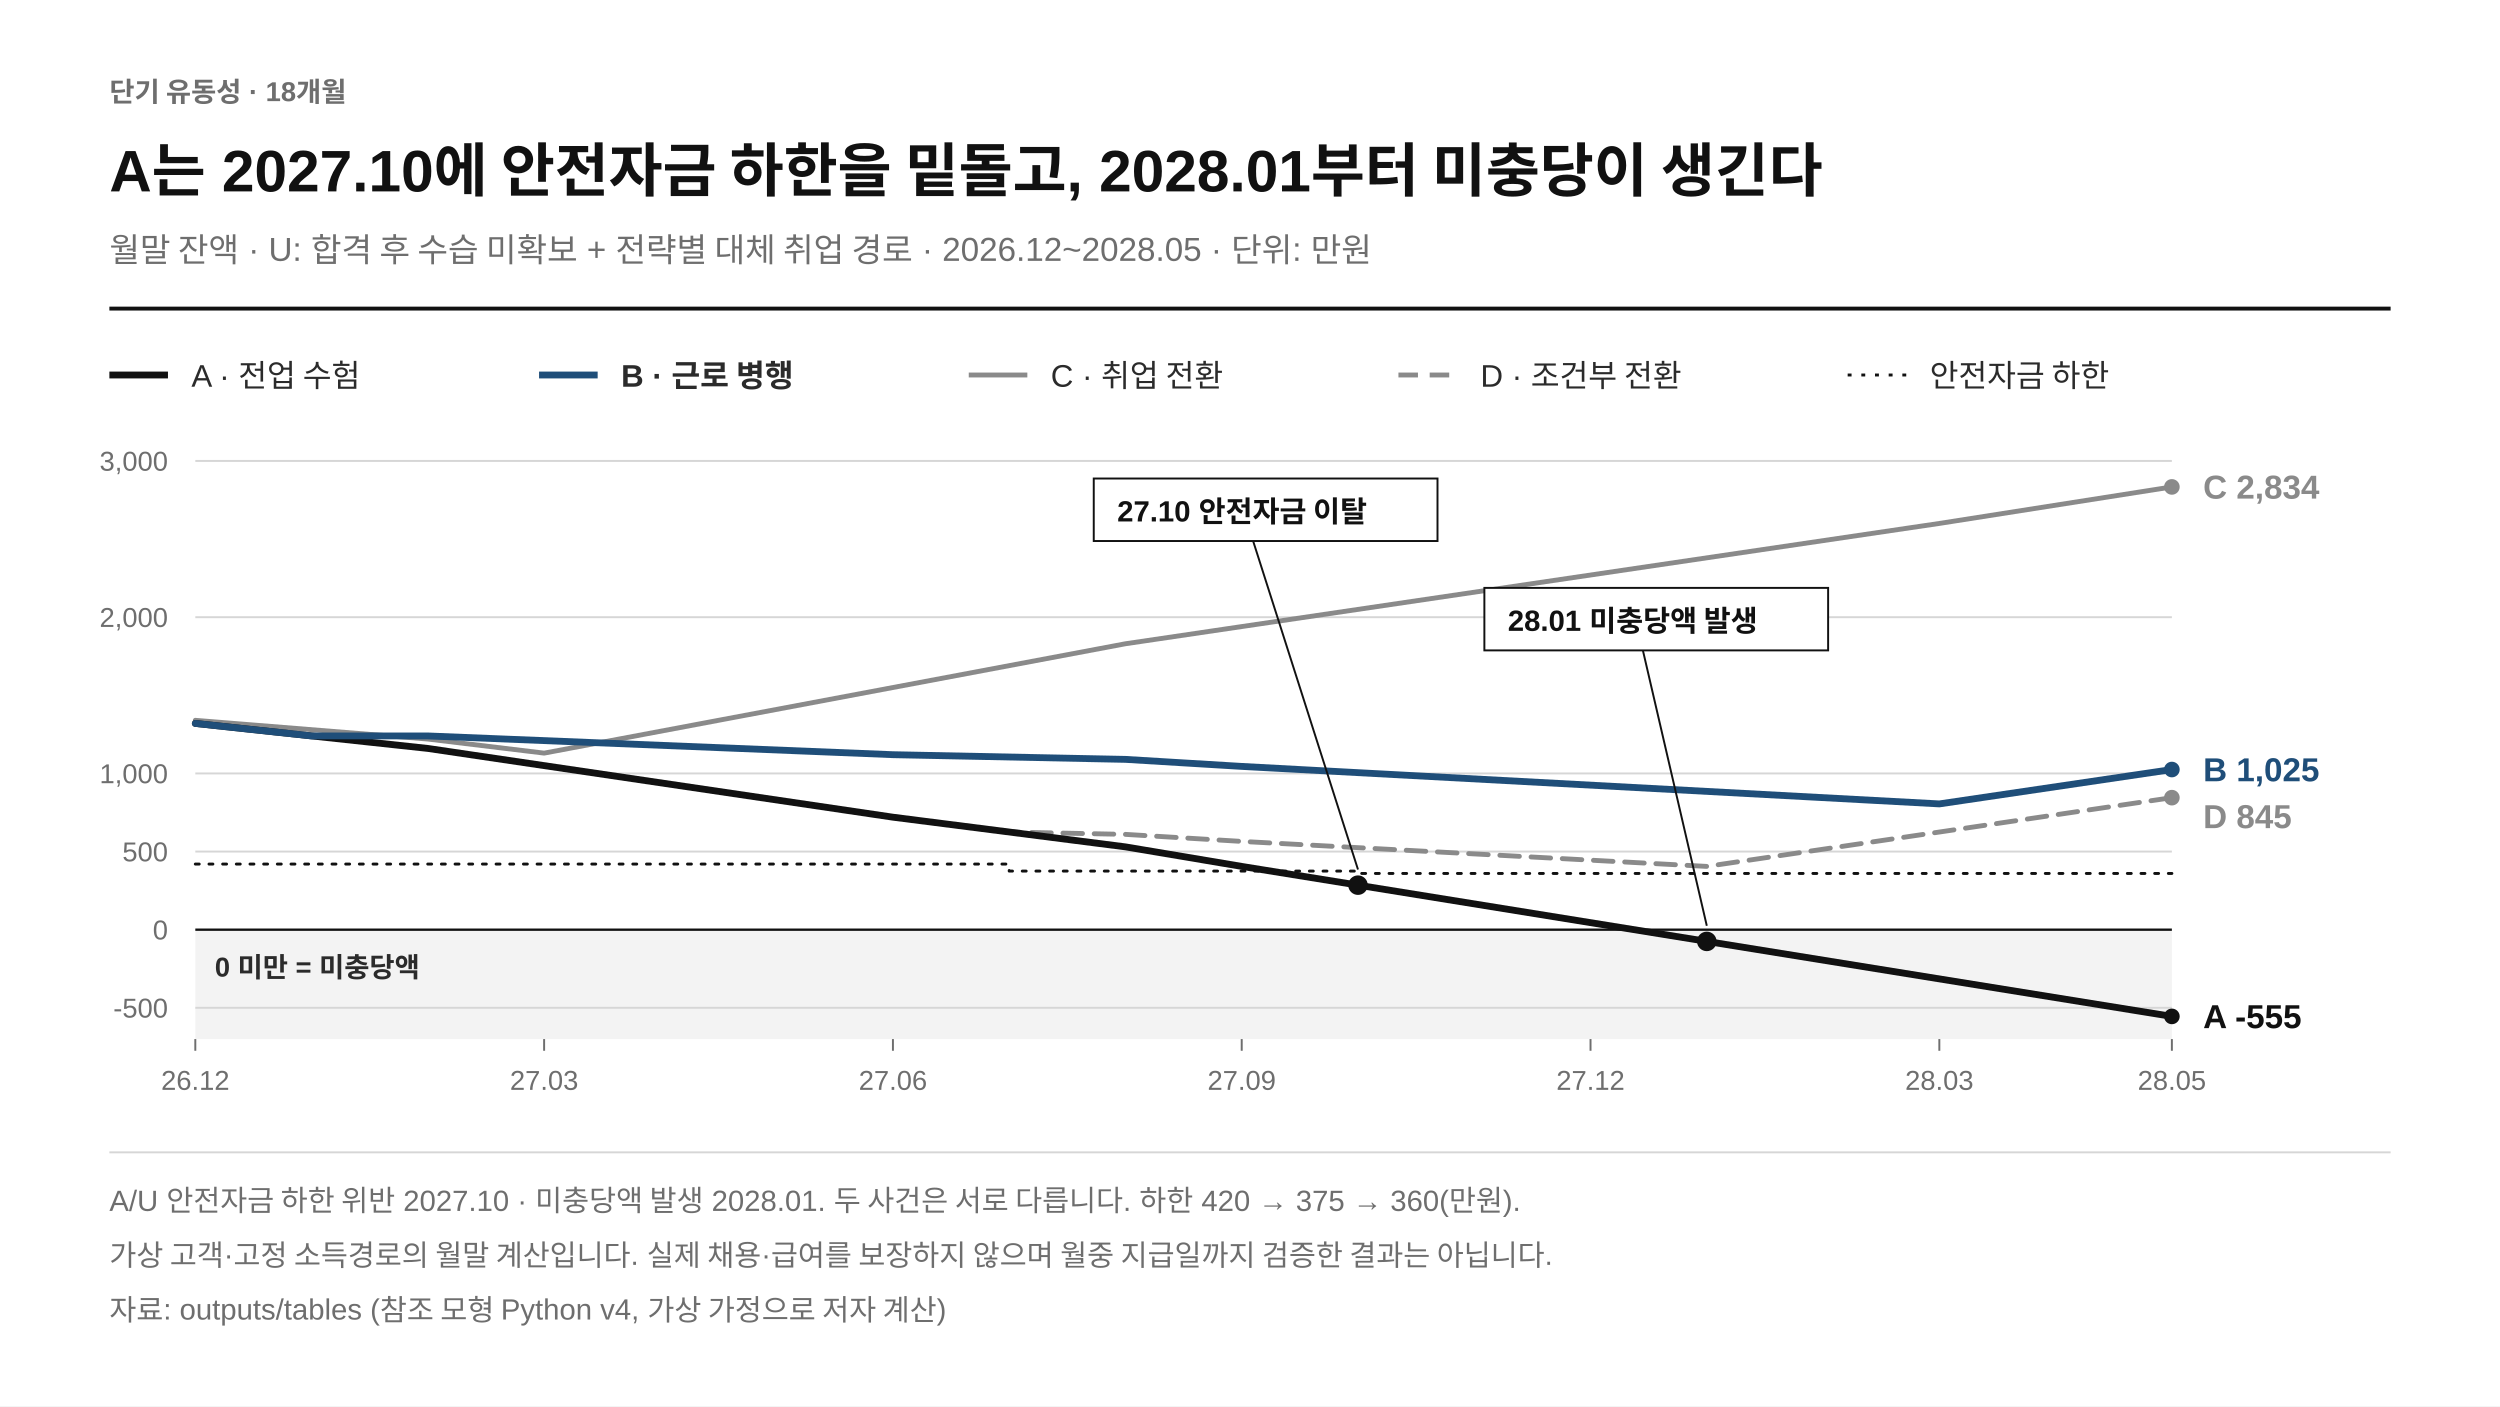
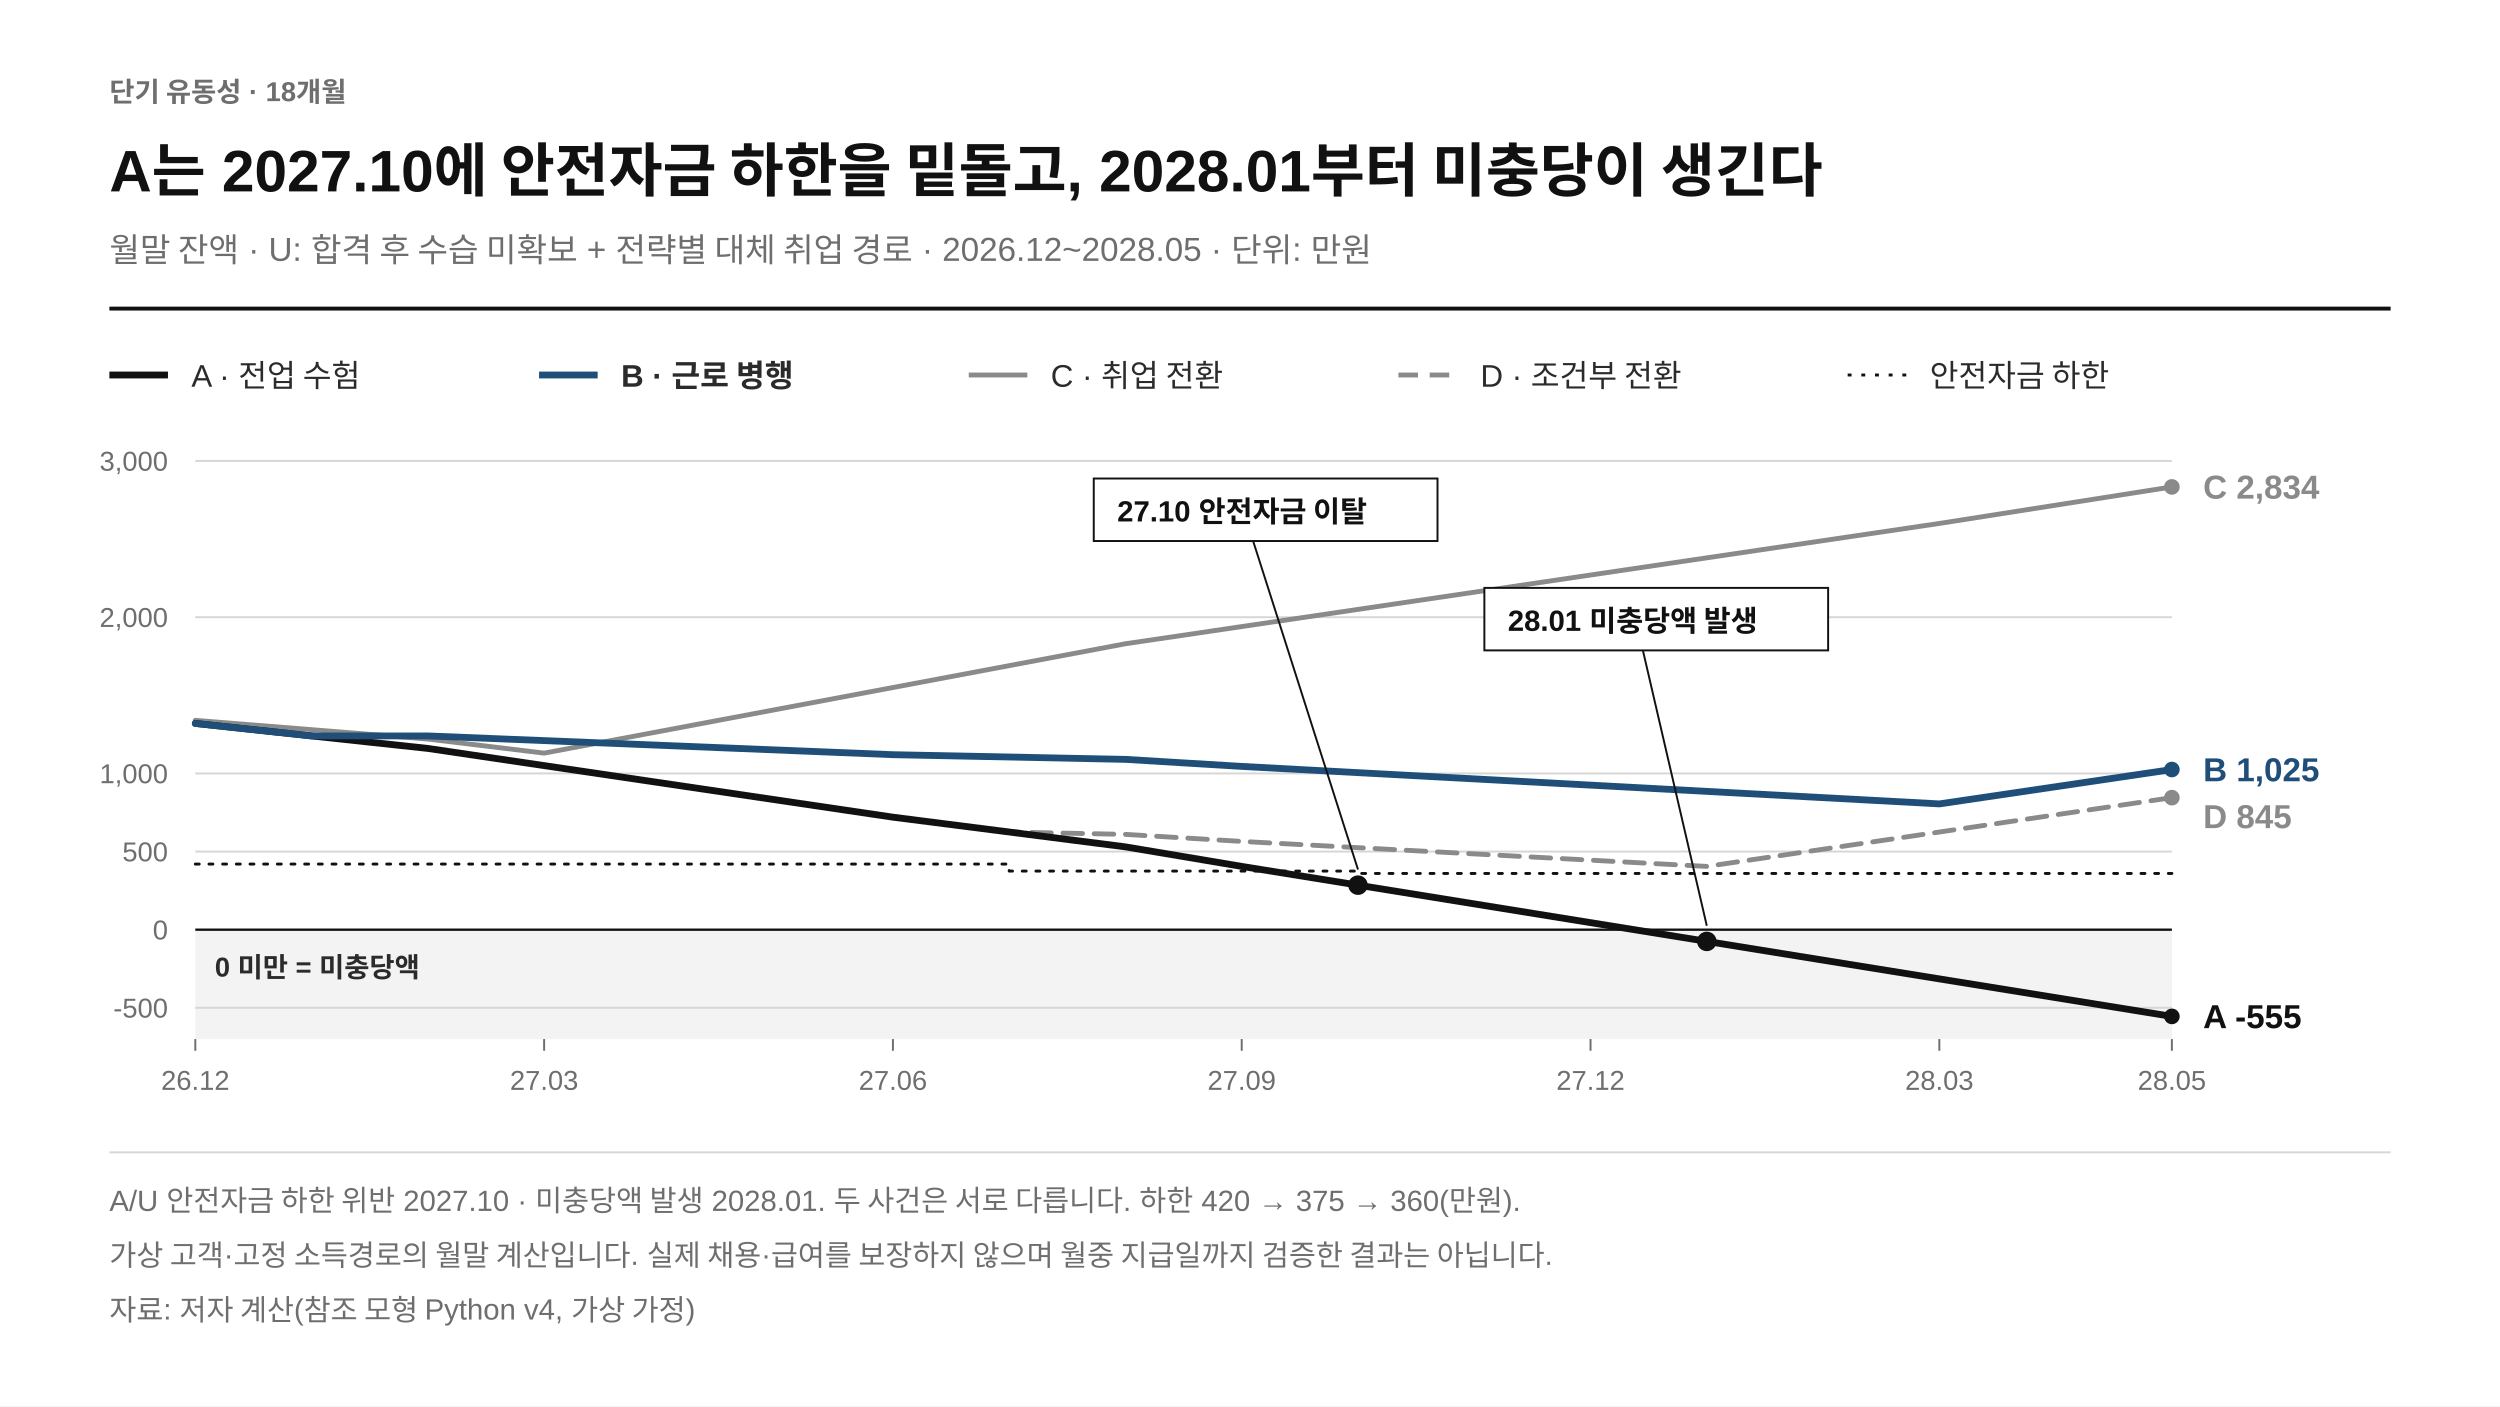
<svg xmlns="http://www.w3.org/2000/svg" viewBox="0 0 1280 720" width="1280" height="720" role="img" aria-labelledby="title desc" style="max-width:100%;height:auto">
  <style>text{font-family:"Noto Sans KR","Malgun Gothic","Apple SD Gothic Neo",Arial,sans-serif}.number{font-family:Arial,"Malgun Gothic",sans-serif;font-variant-numeric:tabular-nums}</style>
  <rect x="0" y="0" width="1280" height="720" rx="0" fill="#FFFFFF" />
  <text x="56" y="52" font-size="14" fill="#6E6E6E" font-weight="700" text-anchor="start">단기 유동성 · 18개월</text>
  <text x="56" y="98" font-size="30" fill="#111111" font-weight="700" text-anchor="start">A는 2027.10에 안전자금 하한을 밑돌고, 2028.01부터 미충당이 생긴다</text>
  <text x="56" y="134" font-size="17" fill="#6E6E6E" font-weight="400" text-anchor="start">월말 잔액 · U: 합격 후 수습 미확보 + 전략별 대체 취업 경로 · 2026.12~2028.05 · 단위: 만원</text>
  <line x1="56" y1="158" x2="1224" y2="158" stroke="#111111" stroke-width="2" />
  <line x1="56" y1="192" x2="86" y2="192" stroke="#111111" stroke-width="3.5" />
  <text x="98" y="198" font-size="16" fill="#2B2B2B" font-weight="400" text-anchor="start">A · 전업 수험</text>
  <line x1="276" y1="192" x2="306" y2="192" stroke="#1F4E79" stroke-width="3.5" />
  <text x="318" y="198" font-size="16" fill="#2B2B2B" font-weight="700" text-anchor="start">B · 근로 병행</text>
  <line x1="496" y1="192" x2="526" y2="192" stroke="#8A8A8A" stroke-width="2.5" />
  <text x="538" y="198" font-size="16" fill="#2B2B2B" font-weight="400" text-anchor="start">C · 취업 전환</text>
  <line x1="716" y1="192" x2="746" y2="192" stroke="#8A8A8A" stroke-width="2.5" stroke-dasharray="10 6" />
  <text x="758" y="198" font-size="16" fill="#2B2B2B" font-weight="400" text-anchor="start">D · 조건부 전환</text>
  <line x1="946" y1="192" x2="976" y2="192" stroke="#111111" stroke-width="1.5" stroke-dasharray="2 5" />
  <text x="988" y="198" font-size="16" fill="#2B2B2B" font-weight="400" text-anchor="start">안전자금 하한</text>
  <rect x="100" y="476" width="1012" height="56" rx="0" fill="#F3F3F3" />
  <line x1="100" y1="516" x2="1112" y2="516" stroke="#D6D6D6" stroke-width="1" />
  <text x="86" y="521" font-size="14" fill="#6E6E6E" font-weight="400" text-anchor="end" class="number">-500</text>
  <line x1="100" y1="476" x2="1112" y2="476" stroke="#111111" stroke-width="1.2" />
  <text x="86" y="481" font-size="14" fill="#6E6E6E" font-weight="400" text-anchor="end" class="number">0</text>
  <line x1="100" y1="436" x2="1112" y2="436" stroke="#D6D6D6" stroke-width="1" />
  <text x="86" y="441" font-size="14" fill="#6E6E6E" font-weight="400" text-anchor="end" class="number">500</text>
  <line x1="100" y1="396" x2="1112" y2="396" stroke="#D6D6D6" stroke-width="1" />
  <text x="86" y="401" font-size="14" fill="#6E6E6E" font-weight="400" text-anchor="end" class="number">1,000</text>
  <line x1="100" y1="316" x2="1112" y2="316" stroke="#D6D6D6" stroke-width="1" />
  <text x="86" y="321" font-size="14" fill="#6E6E6E" font-weight="400" text-anchor="end" class="number">2,000</text>
  <line x1="100" y1="236" x2="1112" y2="236" stroke="#D6D6D6" stroke-width="1" />
  <text x="86" y="241" font-size="14" fill="#6E6E6E" font-weight="400" text-anchor="end" class="number">3,000</text>
  <text x="110" y="500" font-size="14" fill="#2B2B2B" font-weight="700" text-anchor="start">0 미만 = 미충당액</text>
  <line x1="100" y1="532" x2="100" y2="538" stroke="#6E6E6E" stroke-width="1" />
  <text x="100" y="558" font-size="14" fill="#6E6E6E" font-weight="400" text-anchor="middle" class="number">26.12</text>
  <line x1="278.59" y1="532" x2="278.59" y2="538" stroke="#6E6E6E" stroke-width="1" />
  <text x="278.59" y="558" font-size="14" fill="#6E6E6E" font-weight="400" text-anchor="middle" class="number">27.03</text>
  <line x1="457.18" y1="532" x2="457.18" y2="538" stroke="#6E6E6E" stroke-width="1" />
  <text x="457.18" y="558" font-size="14" fill="#6E6E6E" font-weight="400" text-anchor="middle" class="number">27.06</text>
  <line x1="635.76" y1="532" x2="635.76" y2="538" stroke="#6E6E6E" stroke-width="1" />
  <text x="635.76" y="558" font-size="14" fill="#6E6E6E" font-weight="400" text-anchor="middle" class="number">27.09</text>
  <line x1="814.35" y1="532" x2="814.35" y2="538" stroke="#6E6E6E" stroke-width="1" />
  <text x="814.35" y="558" font-size="14" fill="#6E6E6E" font-weight="400" text-anchor="middle" class="number">27.12</text>
  <line x1="992.94" y1="532" x2="992.94" y2="538" stroke="#6E6E6E" stroke-width="1" />
  <text x="992.94" y="558" font-size="14" fill="#6E6E6E" font-weight="400" text-anchor="middle" class="number">28.03</text>
  <line x1="1112" y1="532" x2="1112" y2="538" stroke="#6E6E6E" stroke-width="1" />
  <text x="1112" y="558" font-size="14" fill="#6E6E6E" font-weight="400" text-anchor="middle" class="number">28.05</text>
  <path d="M100,442.4 L159.53,442.4 L219.06,442.4 L278.59,442.4 L338.12,442.4 L397.65,442.4 L457.18,442.4 L516.71,442.4 L516.71,446 L576.24,446 L635.76,446 L695.29,446 L695.29,447.2 L754.82,447.2 L814.35,447.2 L873.88,447.2 L933.41,447.2 L992.94,447.2 L1052.47,447.2 L1112,447.2" fill="none" stroke="#111111" stroke-width="1.5" stroke-linecap="round" stroke-linejoin="round" stroke-dasharray="2 5" />
  <path d="M100,370.4 L159.53,376.8 L219.06,383.2 L278.59,392 L338.12,400.8 L397.65,409.6 L457.18,418.4 L516.71,426 L576.24,427.2 L635.76,430.8 L695.29,434 L754.82,437.2 L814.35,440.4 L873.88,443.6 L933.41,434.8 L992.94,426 L1052.47,417.2 L1112,408.4" fill="none" stroke="#8A8A8A" stroke-width="2.5" stroke-linecap="round" stroke-linejoin="round" stroke-dasharray="10 6" />
  <circle cx="1112" cy="408.4" r="4" fill="#8A8A8A" />
  <path d="M100,368.8 L159.53,373.6 L219.06,378.4 L278.59,385.6 L338.12,374.4 L397.65,363.2 L457.18,352 L516.71,340.8 L576.24,329.6 L635.76,320.8 L695.29,312 L754.82,303.2 L814.35,294.4 L873.88,285.6 L933.41,276.8 L992.94,268 L1052.47,258.65 L1112,249.3" fill="none" stroke="#8A8A8A" stroke-width="2.5" stroke-linecap="round" stroke-linejoin="round" />
  <circle cx="1112" cy="249.3" r="4" fill="#8A8A8A" />
  <path d="M100,370.4 L159.53,376.8 L219.06,383.2 L278.59,392 L338.12,400.8 L397.65,409.6 L457.18,418.4 L516.71,426 L576.24,433.6 L635.76,443.6 L695.29,453.2 L754.82,462.8 L814.35,472.4 L873.88,482 L933.41,491.6 L992.94,501.2 L1052.47,510.8 L1112,520.4" fill="none" stroke="#111111" stroke-width="3.5" stroke-linecap="round" stroke-linejoin="round" />
  <circle cx="1112" cy="520.4" r="4" fill="#111111" />
  <path d="M100,370.4 L159.53,376.8 L219.06,376.8 L278.59,379.2 L338.12,381.6 L397.65,384 L457.18,386.4 L516.71,387.6 L576.24,388.8 L635.76,392.4 L695.29,395.6 L754.82,398.8 L814.35,402 L873.88,405.2 L933.41,408.4 L992.94,411.6 L1052.47,402.8 L1112,394" fill="none" stroke="#1F4E79" stroke-width="3.5" stroke-linecap="round" stroke-linejoin="round" />
  <circle cx="1112" cy="394" r="4" fill="#1F4E79" />
  <text x="1128" y="255.3" font-size="17" fill="#8A8A8A" font-weight="700" text-anchor="start" class="number">C 2,834</text>
  <text x="1128" y="400" font-size="17" fill="#1F4E79" font-weight="700" text-anchor="start" class="number">B 1,025</text>
  <text x="1128" y="424" font-size="17" fill="#8A8A8A" font-weight="700" text-anchor="start" class="number">D 845</text>
  <text x="1128" y="526.4" font-size="17" fill="#111111" font-weight="700" text-anchor="start" class="number">A -555</text>
  <line x1="695.29" y1="445.2" x2="640" y2="272" stroke="#111111" stroke-width="1" />
  <circle cx="695.29" cy="453.2" r="5" fill="#111111" />
  <rect x="560" y="245" width="176" height="32" rx="0" fill="#FFFFFF" stroke="#111111" />
  <text x="572" y="267" font-size="15" fill="#111111" font-weight="700" text-anchor="start">27.10 안전자금 이탈</text>
  <line x1="873.88" y1="474" x2="840" y2="328" stroke="#111111" stroke-width="1" />
  <circle cx="873.88" cy="482" r="5" fill="#111111" />
  <rect x="760" y="301" width="176" height="32" rx="0" fill="#FFFFFF" stroke="#111111" />
  <text x="772" y="323" font-size="15" fill="#111111" font-weight="700" text-anchor="start">28.01 미충당액 발생</text>
  <line x1="56" y1="590" x2="1224" y2="590" stroke="#D6D6D6" stroke-width="1" />
  <text x="56" y="620" font-size="15" fill="#6E6E6E" font-weight="400" text-anchor="start">A/U 안전자금 하한 위반 2027.10 · 미충당액 발생 2028.01. 두 사건은 서로 다릅니다. 하한 420 → 375 → 360(만원).</text>
  <text x="56" y="648" font-size="15" fill="#6E6E6E" font-weight="400" text-anchor="start">가상 고객·고정 소득경로의 월말 계산입니다. 실제 채용·급여를 보장하지 않으며 월중 지급일까지 검증한 결과는 아닙니다.</text>
-   <text x="56" y="676" font-size="15" fill="#6E6E6E" font-weight="400" text-anchor="start">자료: outputs/tables (참조 모형 Python v4, 가상 가정으로 저자 계산)</text>
+   <text x="56" y="676" font-size="15" fill="#6E6E6E" font-weight="400" text-anchor="start">자료: 저자 계산(참조 모형 Python v4, 가상 가정)</text>
</svg>
